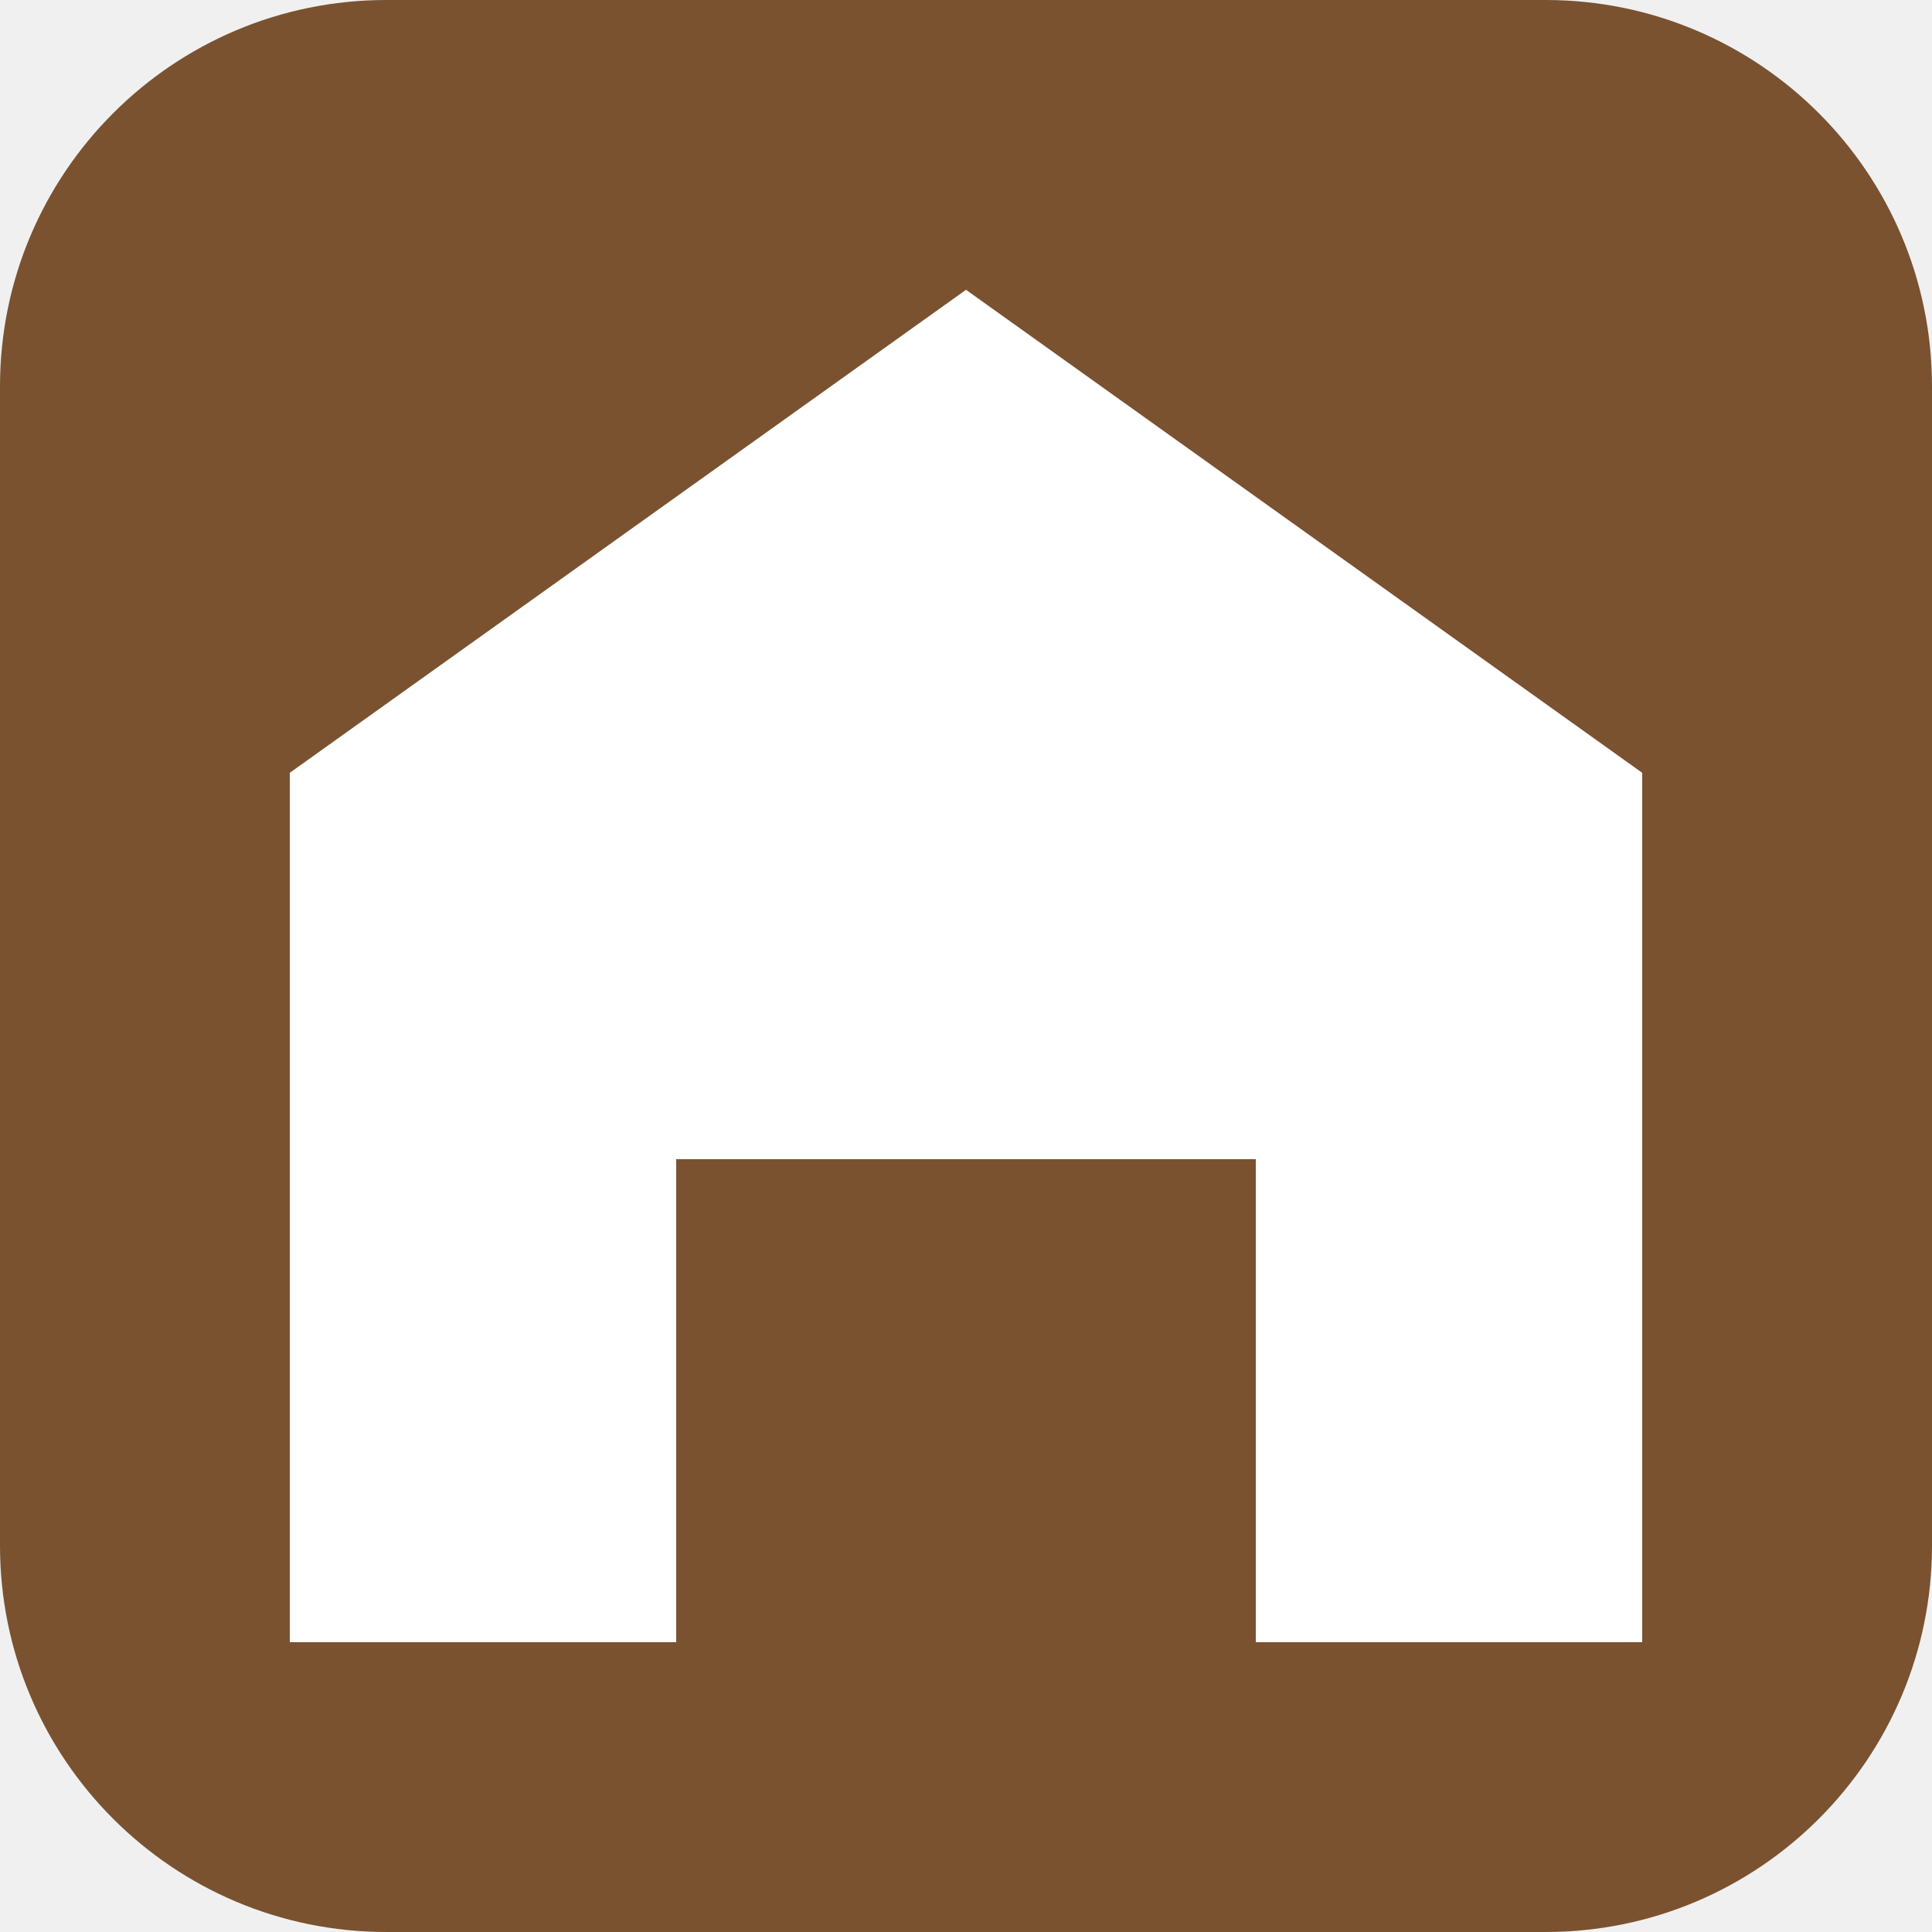
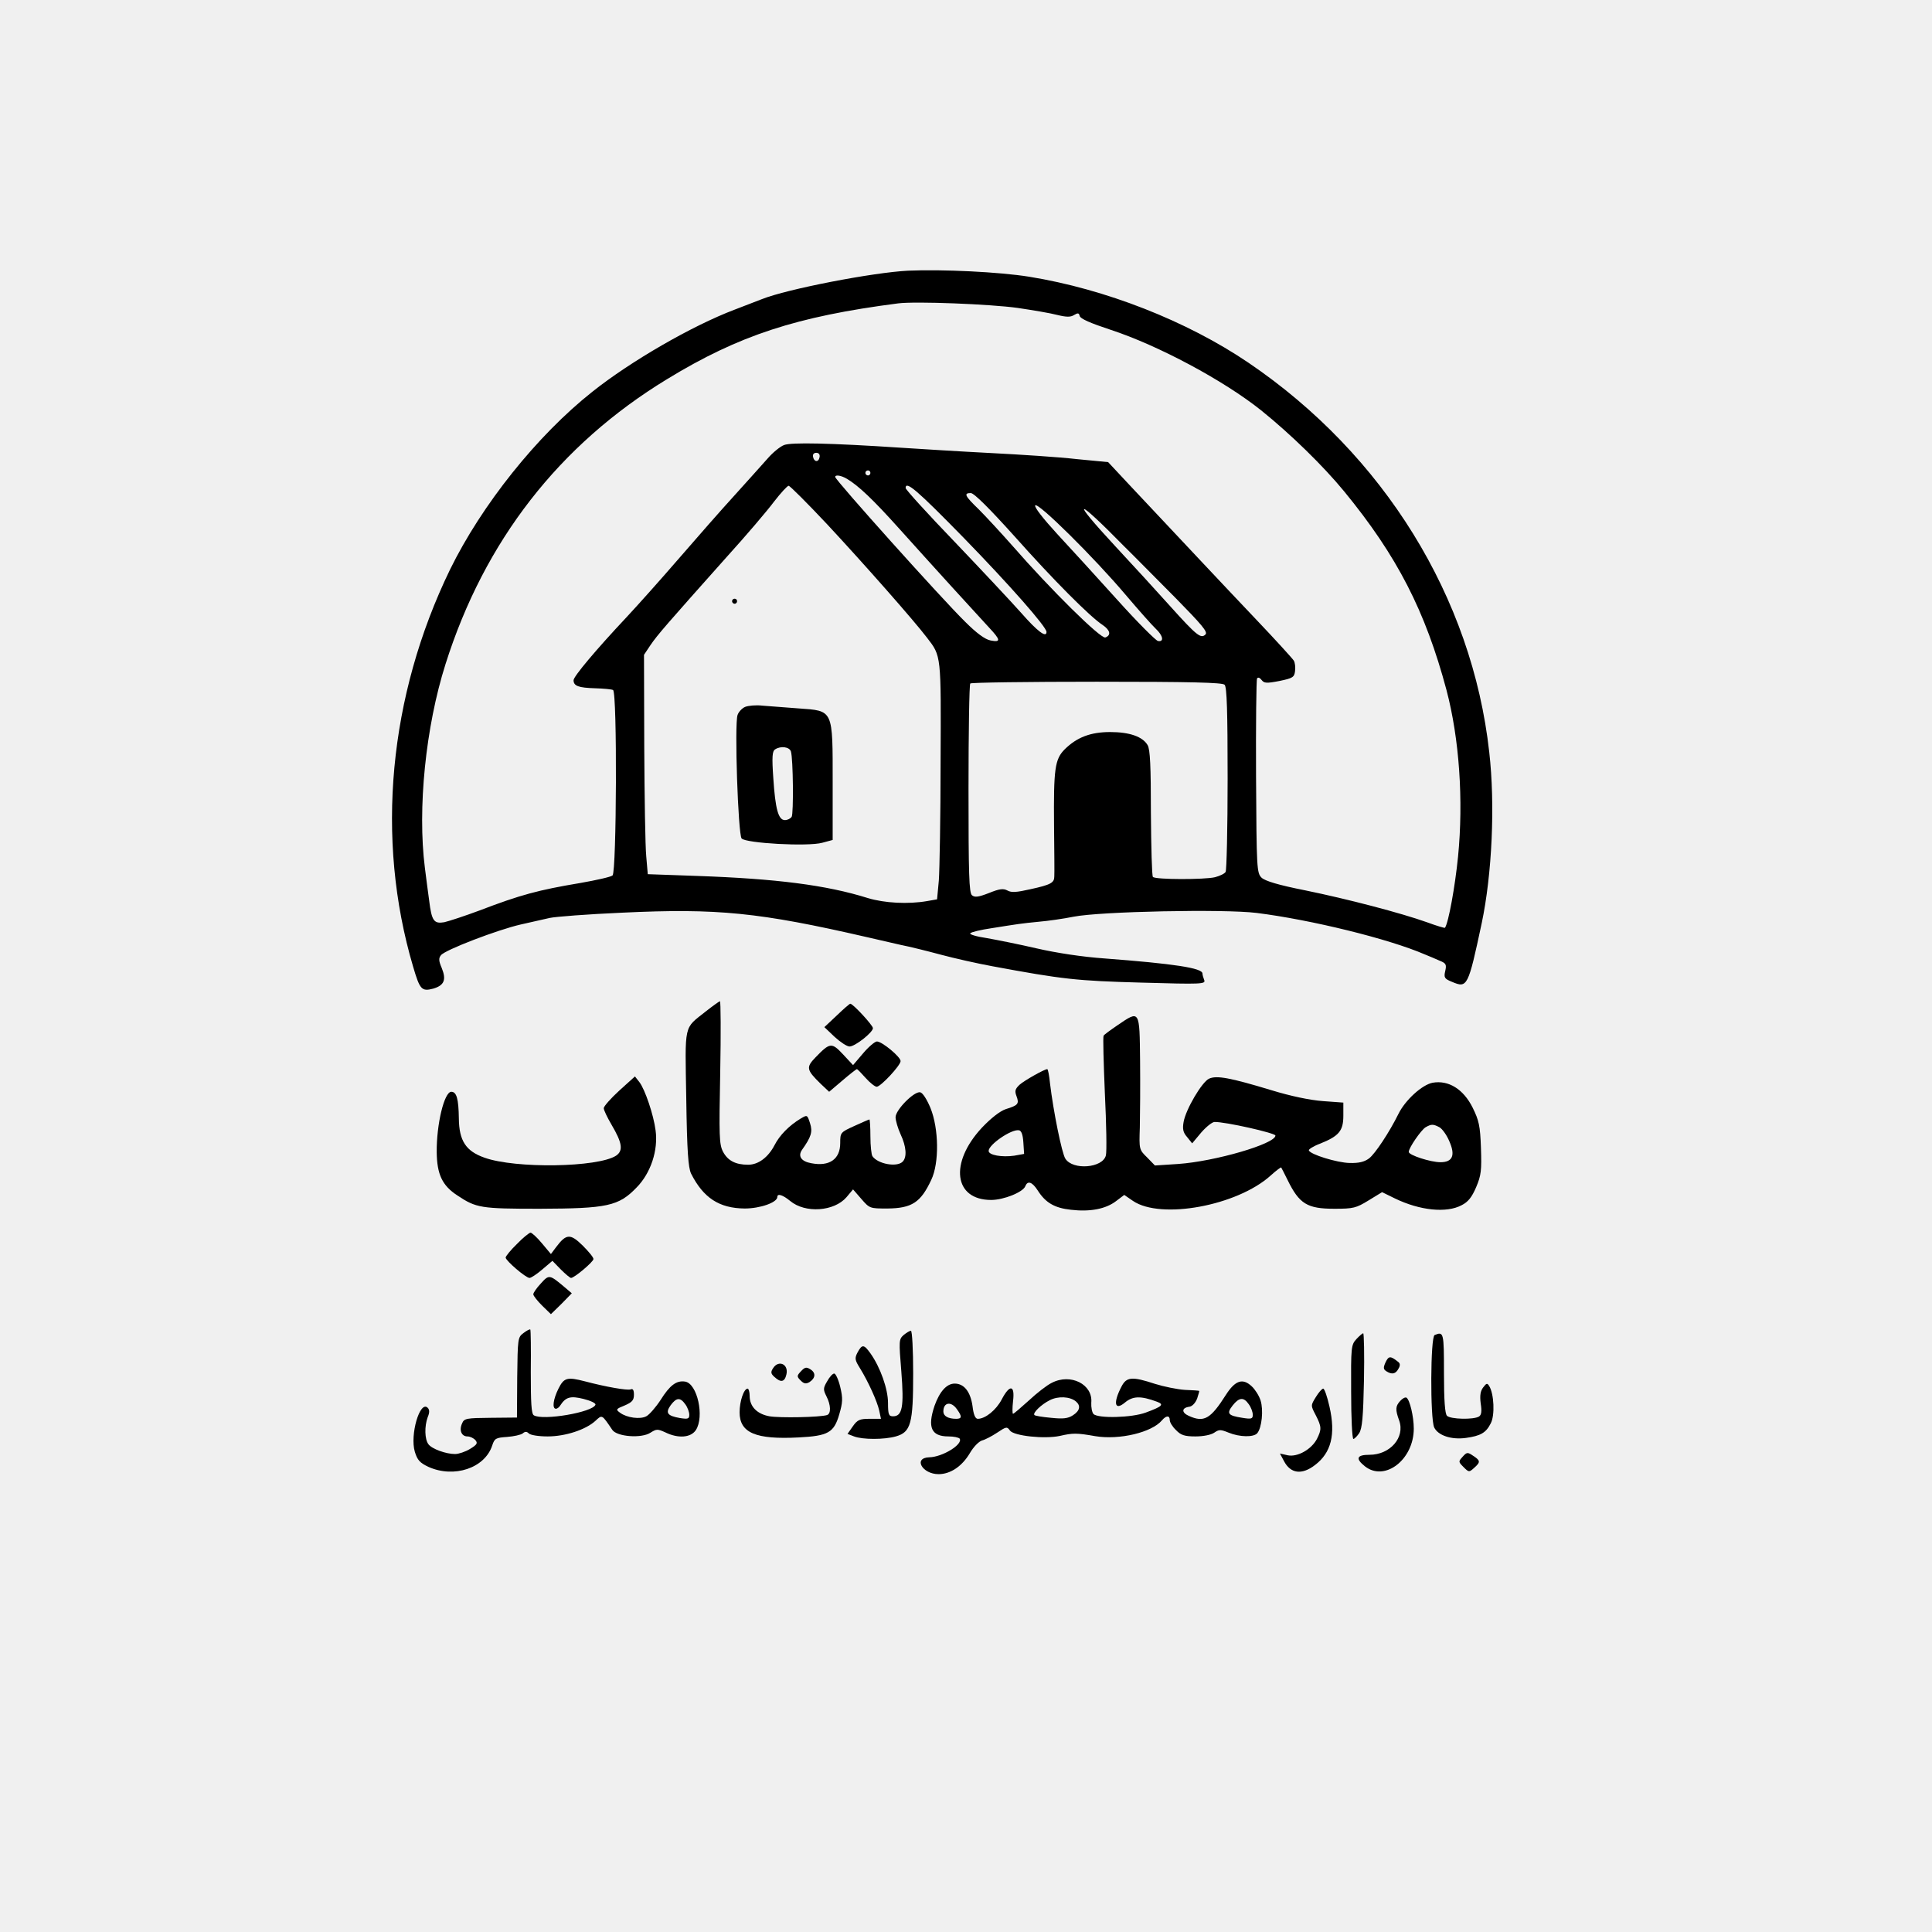
- <svg xmlns="http://www.w3.org/2000/svg" viewBox="0 0 100 100">
-   <rect width="100" height="100" rx="20" fill="#7A5230" />
-   <path d="M50 15L15 40v45h20V60h30v25h20V40L50 15z" fill="#ffffff" />
+ <svg xmlns="http://www.w3.org/2000/svg" version="1.0" width="768pt" height="768pt" viewBox="0 0 768 768" preserveAspectRatio="xMidYMid meet">
+   <g transform="translate(0,768) scale(0.1,-0.1)" fill="#000000" stroke="none">
+     <path d="M3610 6604 c-140 -7 -481 -73 -581 -113 -13 -5 -62 -24 -109 -42 -169 -64 -413 -205 -565 -326 -220 -174 -440 -450 -566 -707 -244 -503 -297 -1070 -147 -1578 27 -92 34 -100 80 -88 44 13 53 35 34 82 -12 28 -13 39 -3 51 16 21 225 101 317 122 41 9 93 21 115 26 22 5 152 15 289 21 378 18 545 1 971 -97 39 -9 99 -23 135 -31 36 -7 108 -25 160 -39 52 -14 145 -35 205 -46 280 -52 335 -58 591 -65 242 -7 257 -6 251 10 -4 10 -7 21 -7 26 0 22 -113 39 -389 60 -87 6 -192 22 -270 40 -69 16 -159 34 -199 41 -41 6 -70 15 -65 19 4 5 42 14 83 20 107 17 118 19 190 26 36 3 98 12 138 20 106 21 598 31 727 15 216 -27 526 -103 669 -165 17 -7 44 -18 59 -25 25 -10 28 -15 22 -41 -6 -26 -3 -31 27 -43 61 -26 64 -20 118 233 41 194 54 470 30 680 -68 615 -419 1183 -957 1548 -245 166 -569 293 -872 342 -118 19 -344 30 -481 24z m435 -148 c61 -9 132 -21 158 -28 37 -9 53 -9 67 0 15 9 19 8 22 -4 2 -11 44 -29 123 -55 189 -62 449 -201 598 -320 118 -95 247 -221 330 -322 211 -257 323 -476 407 -790 51 -193 68 -438 46 -662 -12 -120 -38 -263 -52 -283 -1 -2 -34 8 -72 22 -104 37 -314 92 -485 127 -106 21 -158 37 -172 50 -19 19 -20 34 -22 401 -1 210 1 386 4 391 4 6 11 3 18 -6 10 -13 19 -14 71 -4 53 11 59 15 62 39 2 15 0 34 -5 42 -4 7 -73 83 -153 167 -134 141 -279 296 -500 531 l-85 91 -125 12 c-69 8 -222 18 -340 24 -118 6 -278 16 -355 21 -287 19 -439 22 -468 11 -16 -6 -45 -30 -65 -53 -20 -23 -80 -89 -132 -147 -53 -58 -153 -172 -223 -253 -70 -81 -162 -184 -205 -230 -124 -132 -212 -237 -212 -252 0 -23 20 -30 86 -32 34 -1 66 -4 71 -7 17 -10 14 -724 -2 -737 -7 -6 -65 -19 -128 -30 -167 -28 -238 -47 -400 -109 -59 -22 -123 -43 -141 -47 -41 -7 -50 5 -60 86 -4 30 -12 89 -17 130 -30 236 3 561 82 810 155 490 452 872 881 1133 285 174 515 249 918 301 70 9 367 -3 475 -18z m-787 -593 c-4 -22 -22 -20 -26 1 -2 10 3 16 13 16 10 0 15 -7 13 -17z m202 -63 c0 -5 -4 -10 -10 -10 -5 0 -10 5 -10 10 0 6 5 10 10 10 6 0 10 -4 10 -10z m-94 -23 c46 -27 105 -83 209 -199 131 -146 305 -337 357 -393 46 -49 47 -59 6 -51 -22 4 -56 29 -101 74 -93 91 -517 564 -517 576 0 10 24 6 46 -7z m-79 -180 c150 -161 348 -386 398 -452 57 -74 56 -66 54 -494 0 -218 -4 -430 -7 -471 l-7 -75 -40 -7 c-75 -13 -169 -8 -235 12 -166 52 -365 77 -678 88 l-197 7 -6 70 c-4 39 -7 235 -8 436 l-1 366 26 39 c28 41 64 82 301 348 79 87 164 187 190 222 27 35 53 63 58 63 6 -1 74 -69 152 -152z m543 -54 c184 -189 330 -355 330 -375 0 -25 -36 2 -100 75 -40 45 -160 173 -266 284 -107 111 -194 207 -194 213 0 31 47 -10 230 -197z m203 5 c153 -172 300 -320 351 -353 29 -20 34 -40 10 -49 -18 -7 -219 192 -369 364 -46 52 -106 117 -134 145 -56 54 -61 65 -32 65 13 0 74 -61 174 -172z m442 -233 c51 -60 105 -121 119 -134 30 -28 34 -54 9 -49 -9 2 -82 75 -162 164 -80 89 -188 207 -239 262 -55 60 -91 106 -87 113 10 15 236 -209 360 -356z m-7 194 c41 -40 133 -134 205 -206 104 -106 129 -135 119 -145 -18 -18 -34 -6 -141 113 -51 57 -149 164 -217 237 -183 197 -159 198 34 1z m400 -551 c9 -9 12 -105 12 -372 0 -199 -4 -366 -8 -372 -4 -7 -23 -16 -42 -21 -41 -10 -236 -10 -247 1 -4 4 -7 118 -8 254 0 187 -3 253 -13 270 -20 34 -72 52 -149 52 -78 0 -132 -21 -180 -68 -40 -40 -45 -77 -43 -306 1 -99 2 -190 1 -200 0 -25 -13 -33 -96 -51 -53 -12 -74 -14 -90 -5 -17 9 -32 7 -74 -10 -41 -16 -56 -18 -67 -9 -12 9 -14 84 -14 424 0 226 3 415 7 418 3 4 230 7 503 7 372 0 499 -3 508 -12z" />
+     <path d="M2910 5290 c0 -5 5 -10 10 -10 6 0 10 5 10 10 0 6 -4 10 -10 10 -5 0 -10 -4 -10 -10z" />
+     <path d="M2962 4870 c-12 -5 -26 -20 -30 -32 -13 -35 2 -474 16 -491 16 -19 264 -33 321 -17 l41 11 0 227 c0 294 4 286 -136 296 -55 4 -119 9 -144 11 -25 3 -55 0 -68 -5z m182 -177 c9 -29 11 -247 3 -260 -5 -7 -16 -13 -27 -13 -26 0 -38 44 -46 167 -6 85 -4 107 7 114 23 15 57 10 63 -8z" />
+     <path d="M2805 3659 c-88 -70 -82 -44 -77 -346 3 -211 8 -274 19 -298 49 -97 112 -138 213 -139 62 0 130 24 130 46 0 15 22 8 51 -16 60 -50 175 -42 224 15 l26 31 33 -38 c33 -38 34 -38 104 -38 97 1 132 24 174 114 32 67 30 203 -3 285 -14 34 -31 61 -41 63 -24 5 -98 -70 -98 -99 0 -13 9 -44 20 -68 23 -49 26 -91 8 -109 -23 -23 -99 -9 -120 22 -4 6 -8 41 -8 79 0 37 -2 67 -4 67 -2 0 -29 -12 -60 -26 -55 -25 -56 -26 -56 -68 0 -64 -43 -94 -115 -80 -40 7 -54 28 -37 53 37 52 43 72 32 106 -11 34 -11 34 -38 18 -46 -28 -83 -66 -103 -105 -25 -48 -64 -78 -105 -78 -50 0 -81 16 -100 52 -15 29 -16 62 -11 315 3 156 2 283 -1 283 -4 -1 -29 -19 -57 -41z" />
+     <path d="M3326 3643 l-49 -46 41 -39 c23 -21 49 -38 59 -38 22 0 93 56 93 73 0 11 -79 97 -90 97 -3 0 -27 -21 -54 -47z" />
+     <path d="M4443 3605 c-28 -19 -54 -38 -56 -42 -3 -5 0 -108 5 -229 6 -122 8 -233 4 -247 -12 -50 -131 -60 -161 -13 -14 21 -48 190 -61 299 -3 31 -8 57 -11 57 -11 0 -91 -45 -110 -62 -18 -17 -20 -25 -12 -46 11 -30 6 -36 -43 -51 -23 -8 -58 -35 -95 -74 -130 -140 -111 -287 37 -287 50 0 127 31 136 55 9 23 27 17 49 -17 31 -49 67 -70 132 -77 76 -9 138 3 179 34 l33 25 35 -24 c111 -75 414 -19 547 101 22 20 41 34 42 32 1 -2 13 -24 25 -49 47 -96 78 -115 187 -115 75 0 86 3 135 33 l54 33 51 -25 c99 -48 205 -59 265 -27 26 13 41 32 58 72 20 47 22 67 19 156 -3 88 -8 109 -33 160 -37 74 -96 110 -159 99 -42 -8 -109 -69 -136 -124 -36 -73 -93 -159 -117 -177 -19 -14 -41 -19 -77 -18 -50 1 -157 34 -162 50 -2 4 18 17 45 27 75 30 92 51 92 111 l0 52 -82 6 c-52 4 -128 20 -203 43 -165 50 -219 60 -249 46 -28 -13 -92 -121 -101 -172 -5 -28 -2 -42 14 -60 l20 -25 36 43 c20 23 44 42 53 42 42 1 242 -44 242 -54 0 -33 -241 -103 -387 -113 l-92 -6 -31 32 c-32 31 -32 33 -29 119 1 48 2 167 1 265 -2 204 -1 202 -89 142z m1279 -406 c11 -6 29 -31 39 -55 25 -56 14 -84 -35 -84 -39 0 -126 28 -126 41 0 16 49 87 67 98 23 13 30 13 55 0z m-1654 -60 l3 -46 -39 -7 c-49 -7 -102 2 -102 19 0 25 90 87 120 82 10 -1 16 -17 18 -48z" />
+     <path d="M3431 3493 l-40 -47 -40 43 c-45 48 -52 47 -109 -12 -39 -40 -36 -50 20 -105 l34 -32 53 45 c29 25 55 45 57 45 3 0 18 -16 35 -35 17 -19 37 -35 44 -35 16 0 95 85 95 102 0 17 -74 78 -94 78 -8 0 -33 -21 -55 -47z" />
+     <path d="M2462 3345 c-34 -31 -62 -63 -62 -70 0 -8 14 -37 31 -66 43 -73 47 -103 18 -123 -73 -47 -400 -52 -523 -8 -74 26 -101 67 -102 156 -1 78 -9 106 -30 106 -28 0 -59 -129 -58 -240 1 -88 22 -133 82 -172 75 -50 93 -53 327 -53 269 1 314 10 386 85 56 57 86 148 75 227 -8 62 -42 162 -64 191 l-18 23 -62 -56z" />
+     <path d="M2055 2735 c-25 -24 -45 -49 -45 -54 0 -12 80 -81 95 -81 6 0 29 15 51 34 l40 34 33 -34 c19 -19 37 -34 41 -34 13 0 89 64 89 75 1 6 -19 30 -43 54 -49 48 -65 47 -105 -6 l-21 -28 -36 43 c-19 23 -40 42 -45 42 -5 0 -30 -20 -54 -45z" />
+     <path d="M2150 2578 c-17 -18 -30 -37 -30 -43 0 -6 16 -26 35 -45 l35 -34 42 41 41 42 -33 28 c-55 46 -58 47 -90 11z" />
+     <path d="M2081 2381 c-23 -17 -23 -22 -25 -177 l-1 -159 -104 -1 c-96 -1 -106 -2 -114 -22 -13 -28 -2 -52 21 -52 11 0 25 -7 32 -15 10 -12 6 -18 -22 -35 -18 -11 -45 -20 -59 -20 -36 0 -92 20 -106 39 -15 20 -16 71 -3 107 8 19 8 30 0 38 -31 30 -71 -108 -51 -175 10 -33 20 -44 54 -60 102 -46 225 -5 254 86 9 27 14 30 59 33 26 2 54 8 62 14 9 8 16 8 24 0 7 -7 40 -12 75 -12 71 0 152 27 190 62 27 25 25 26 67 -36 18 -27 116 -35 152 -11 24 15 28 15 59 1 51 -25 101 -21 121 9 35 53 6 186 -43 193 -34 5 -60 -14 -97 -73 -19 -29 -45 -59 -57 -65 -24 -13 -77 -6 -104 14 -18 13 -17 15 18 29 30 13 37 21 37 43 0 18 -4 25 -13 21 -13 -5 -99 10 -182 32 -70 18 -83 15 -105 -29 -21 -42 -26 -80 -10 -80 5 0 13 6 17 13 22 34 41 39 93 26 28 -7 49 -17 47 -23 -10 -30 -209 -64 -245 -42 -10 6 -12 51 -12 173 1 90 0 166 -2 168 -2 2 -14 -4 -27 -14z m643 -283 c9 -12 16 -31 16 -42 0 -16 -5 -18 -37 -13 -50 9 -59 20 -37 51 23 31 38 32 58 4z" />
+     <path d="M3592 2373 c-19 -17 -19 -23 -9 -146 11 -139 4 -177 -33 -177 -17 0 -20 7 -20 53 0 56 -31 142 -69 196 -27 38 -34 38 -52 5 -12 -23 -11 -30 9 -62 34 -55 69 -133 77 -169 l7 -33 -46 0 c-38 0 -48 -4 -66 -30 l-21 -30 26 -10 c34 -13 120 -13 166 0 60 17 69 51 69 250 0 94 -4 170 -9 170 -5 0 -18 -8 -29 -17z" />
+     <path d="M5392 2357 c-21 -23 -22 -31 -21 -210 0 -103 4 -187 9 -187 4 0 15 11 23 23 12 19 16 64 19 210 2 103 0 187 -3 187 -3 0 -15 -10 -27 -23z" />
+     <path d="M5703 2373 c-17 -6 -18 -331 -2 -367 15 -32 68 -50 126 -42 58 8 80 20 99 58 17 32 13 117 -6 148 -8 13 -11 12 -24 -5 -11 -14 -14 -32 -10 -64 5 -31 3 -46 -7 -52 -21 -13 -113 -11 -127 3 -8 8 -12 60 -12 170 0 161 -1 166 -37 151z" />
+     <path d="M5508 2265 c-10 -22 -9 -28 3 -36 22 -14 37 -11 48 10 8 13 7 22 -2 28 -30 24 -37 23 -49 -2z" />
+     <path d="M3073 2241 c-10 -15 -9 -22 6 -35 25 -23 40 -20 47 10 10 41 -31 60 -53 25z" />
+     <path d="M3184 2229 c-17 -18 -17 -21 -1 -37 13 -13 21 -14 35 -6 24 16 26 37 3 51 -16 10 -22 8 -37 -8z" />
+     <path d="M3288 2189 c-16 -27 -16 -33 -3 -59 18 -35 19 -69 3 -75 -28 -9 -188 -12 -229 -5 -50 9 -79 39 -79 81 0 16 -4 29 -8 29 -15 0 -32 -50 -32 -94 0 -82 64 -109 235 -100 117 6 140 19 161 91 14 48 15 64 4 110 -7 29 -18 53 -24 53 -6 0 -19 -14 -28 -31z" />
+     <path d="M4181 2183 c-19 -9 -60 -41 -91 -70 -32 -29 -60 -53 -63 -53 -3 0 -3 23 0 50 8 65 -13 68 -45 7 -22 -42 -65 -77 -95 -77 -10 0 -17 16 -21 50 -8 57 -33 90 -71 90 -32 0 -60 -32 -80 -88 -29 -86 -13 -122 55 -122 21 0 41 -4 45 -9 13 -23 -69 -73 -121 -74 -65 -2 -28 -67 37 -67 47 0 93 31 124 83 15 26 36 47 49 51 12 3 39 17 60 31 36 24 39 25 51 8 16 -21 137 -34 198 -21 52 12 67 12 141 -1 96 -16 225 15 265 63 17 20 31 20 31 1 0 -9 11 -27 25 -40 19 -20 34 -25 77 -25 31 0 62 6 75 15 19 13 25 13 57 0 44 -18 100 -19 114 -2 18 22 25 92 13 130 -6 19 -22 44 -35 56 -36 34 -66 24 -103 -34 -61 -96 -87 -111 -148 -83 -29 13 -28 32 3 36 12 2 24 15 31 33 5 16 9 29 8 30 -1 1 -27 3 -57 4 -30 2 -84 13 -119 24 -91 30 -113 28 -133 -11 -34 -65 -27 -97 13 -64 32 27 63 28 128 4 30 -11 21 -19 -44 -43 -56 -21 -190 -24 -208 -6 -6 6 -10 27 -9 45 7 73 -82 118 -157 79z m96 -74 c20 -17 16 -37 -12 -55 -20 -13 -39 -15 -87 -10 -34 3 -64 8 -66 11 -8 8 27 42 61 59 33 17 80 15 104 -5z m687 -11 c9 -12 16 -31 16 -42 0 -16 -5 -18 -42 -12 -57 9 -63 17 -38 49 26 33 44 34 64 5z m-1160 -20 c21 -29 20 -38 -3 -38 -32 0 -51 11 -51 29 0 37 31 42 54 9z" />
+     <path d="M5231 2127 c-21 -34 -21 -34 -1 -72 24 -47 24 -57 5 -95 -22 -42 -78 -73 -116 -65 l-31 7 16 -30 c26 -50 71 -56 123 -16 65 49 83 122 58 232 -9 40 -20 72 -25 72 -5 0 -18 -15 -29 -33z" />
+     <path d="M5566 2111 c-19 -21 -20 -34 -4 -78 24 -67 -36 -136 -118 -136 -51 0 -57 -15 -18 -46 79 -62 194 27 194 150 0 48 -16 115 -29 123 -5 3 -16 -3 -25 -13z" />
+     <path d="M5814 1889 c-17 -19 -17 -20 4 -41 21 -21 22 -21 42 -3 26 23 25 29 -4 48 -22 15 -25 15 -42 -4z" />
+   </g>
</svg>
